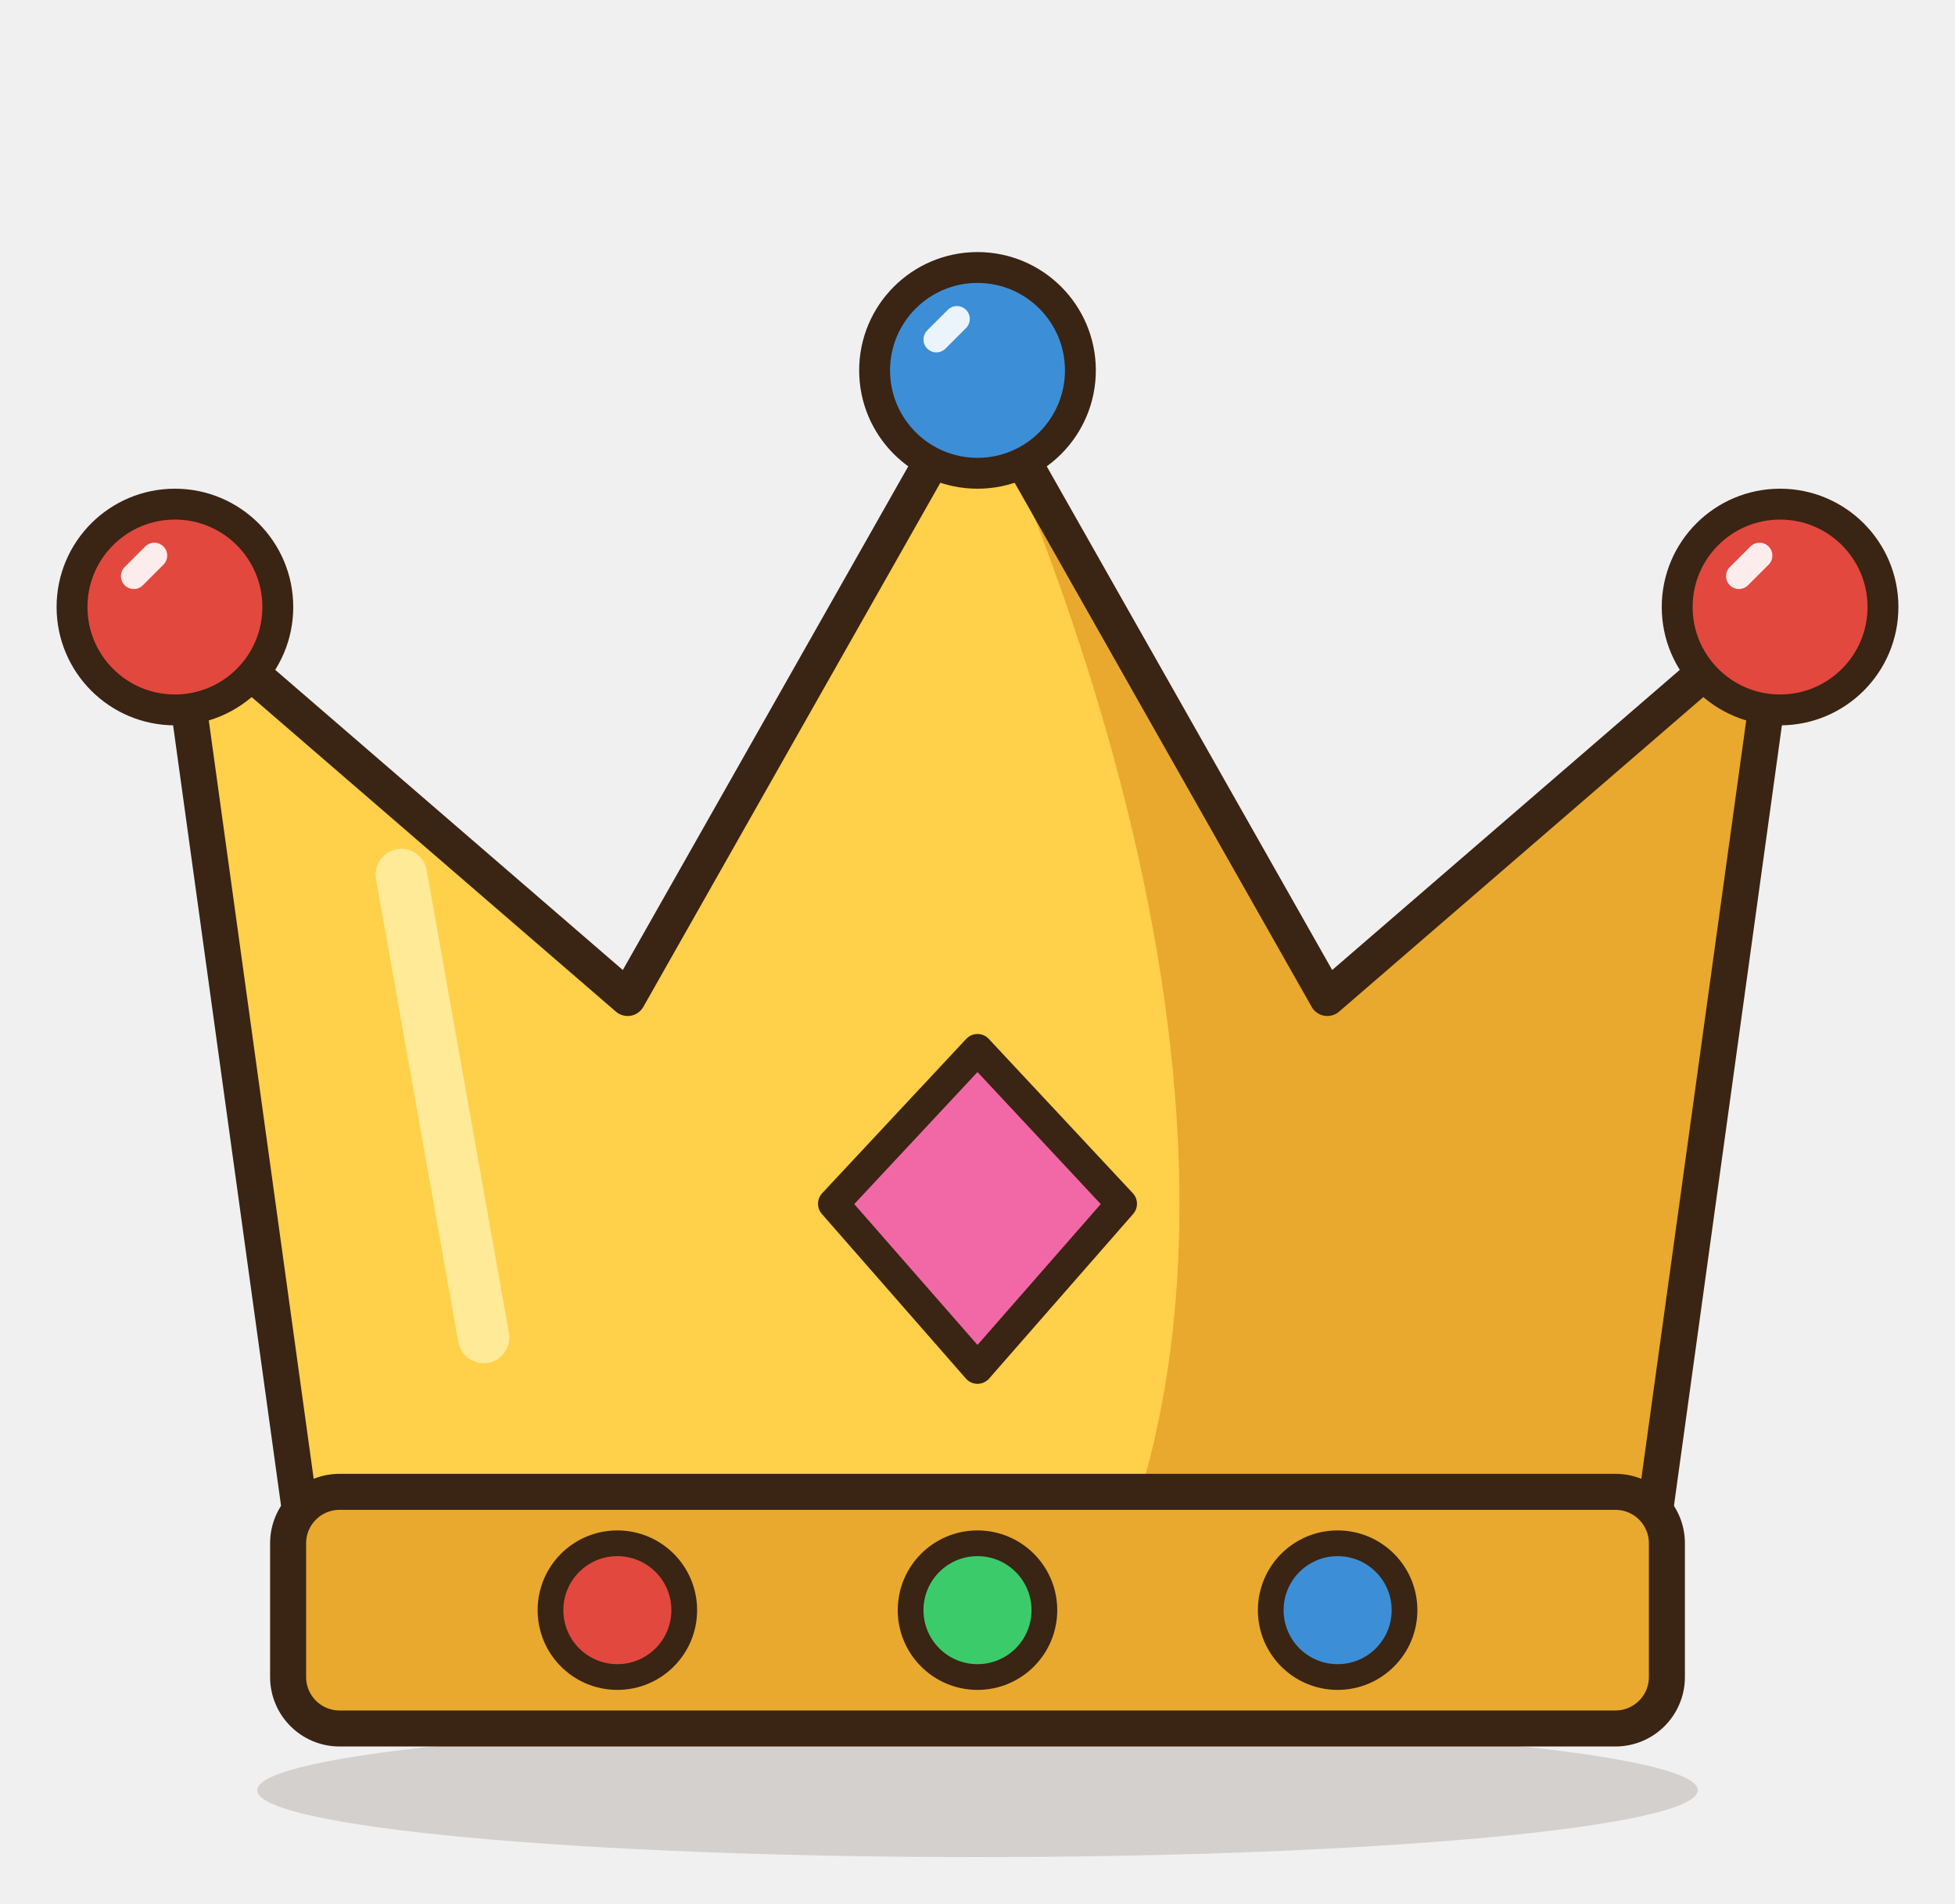
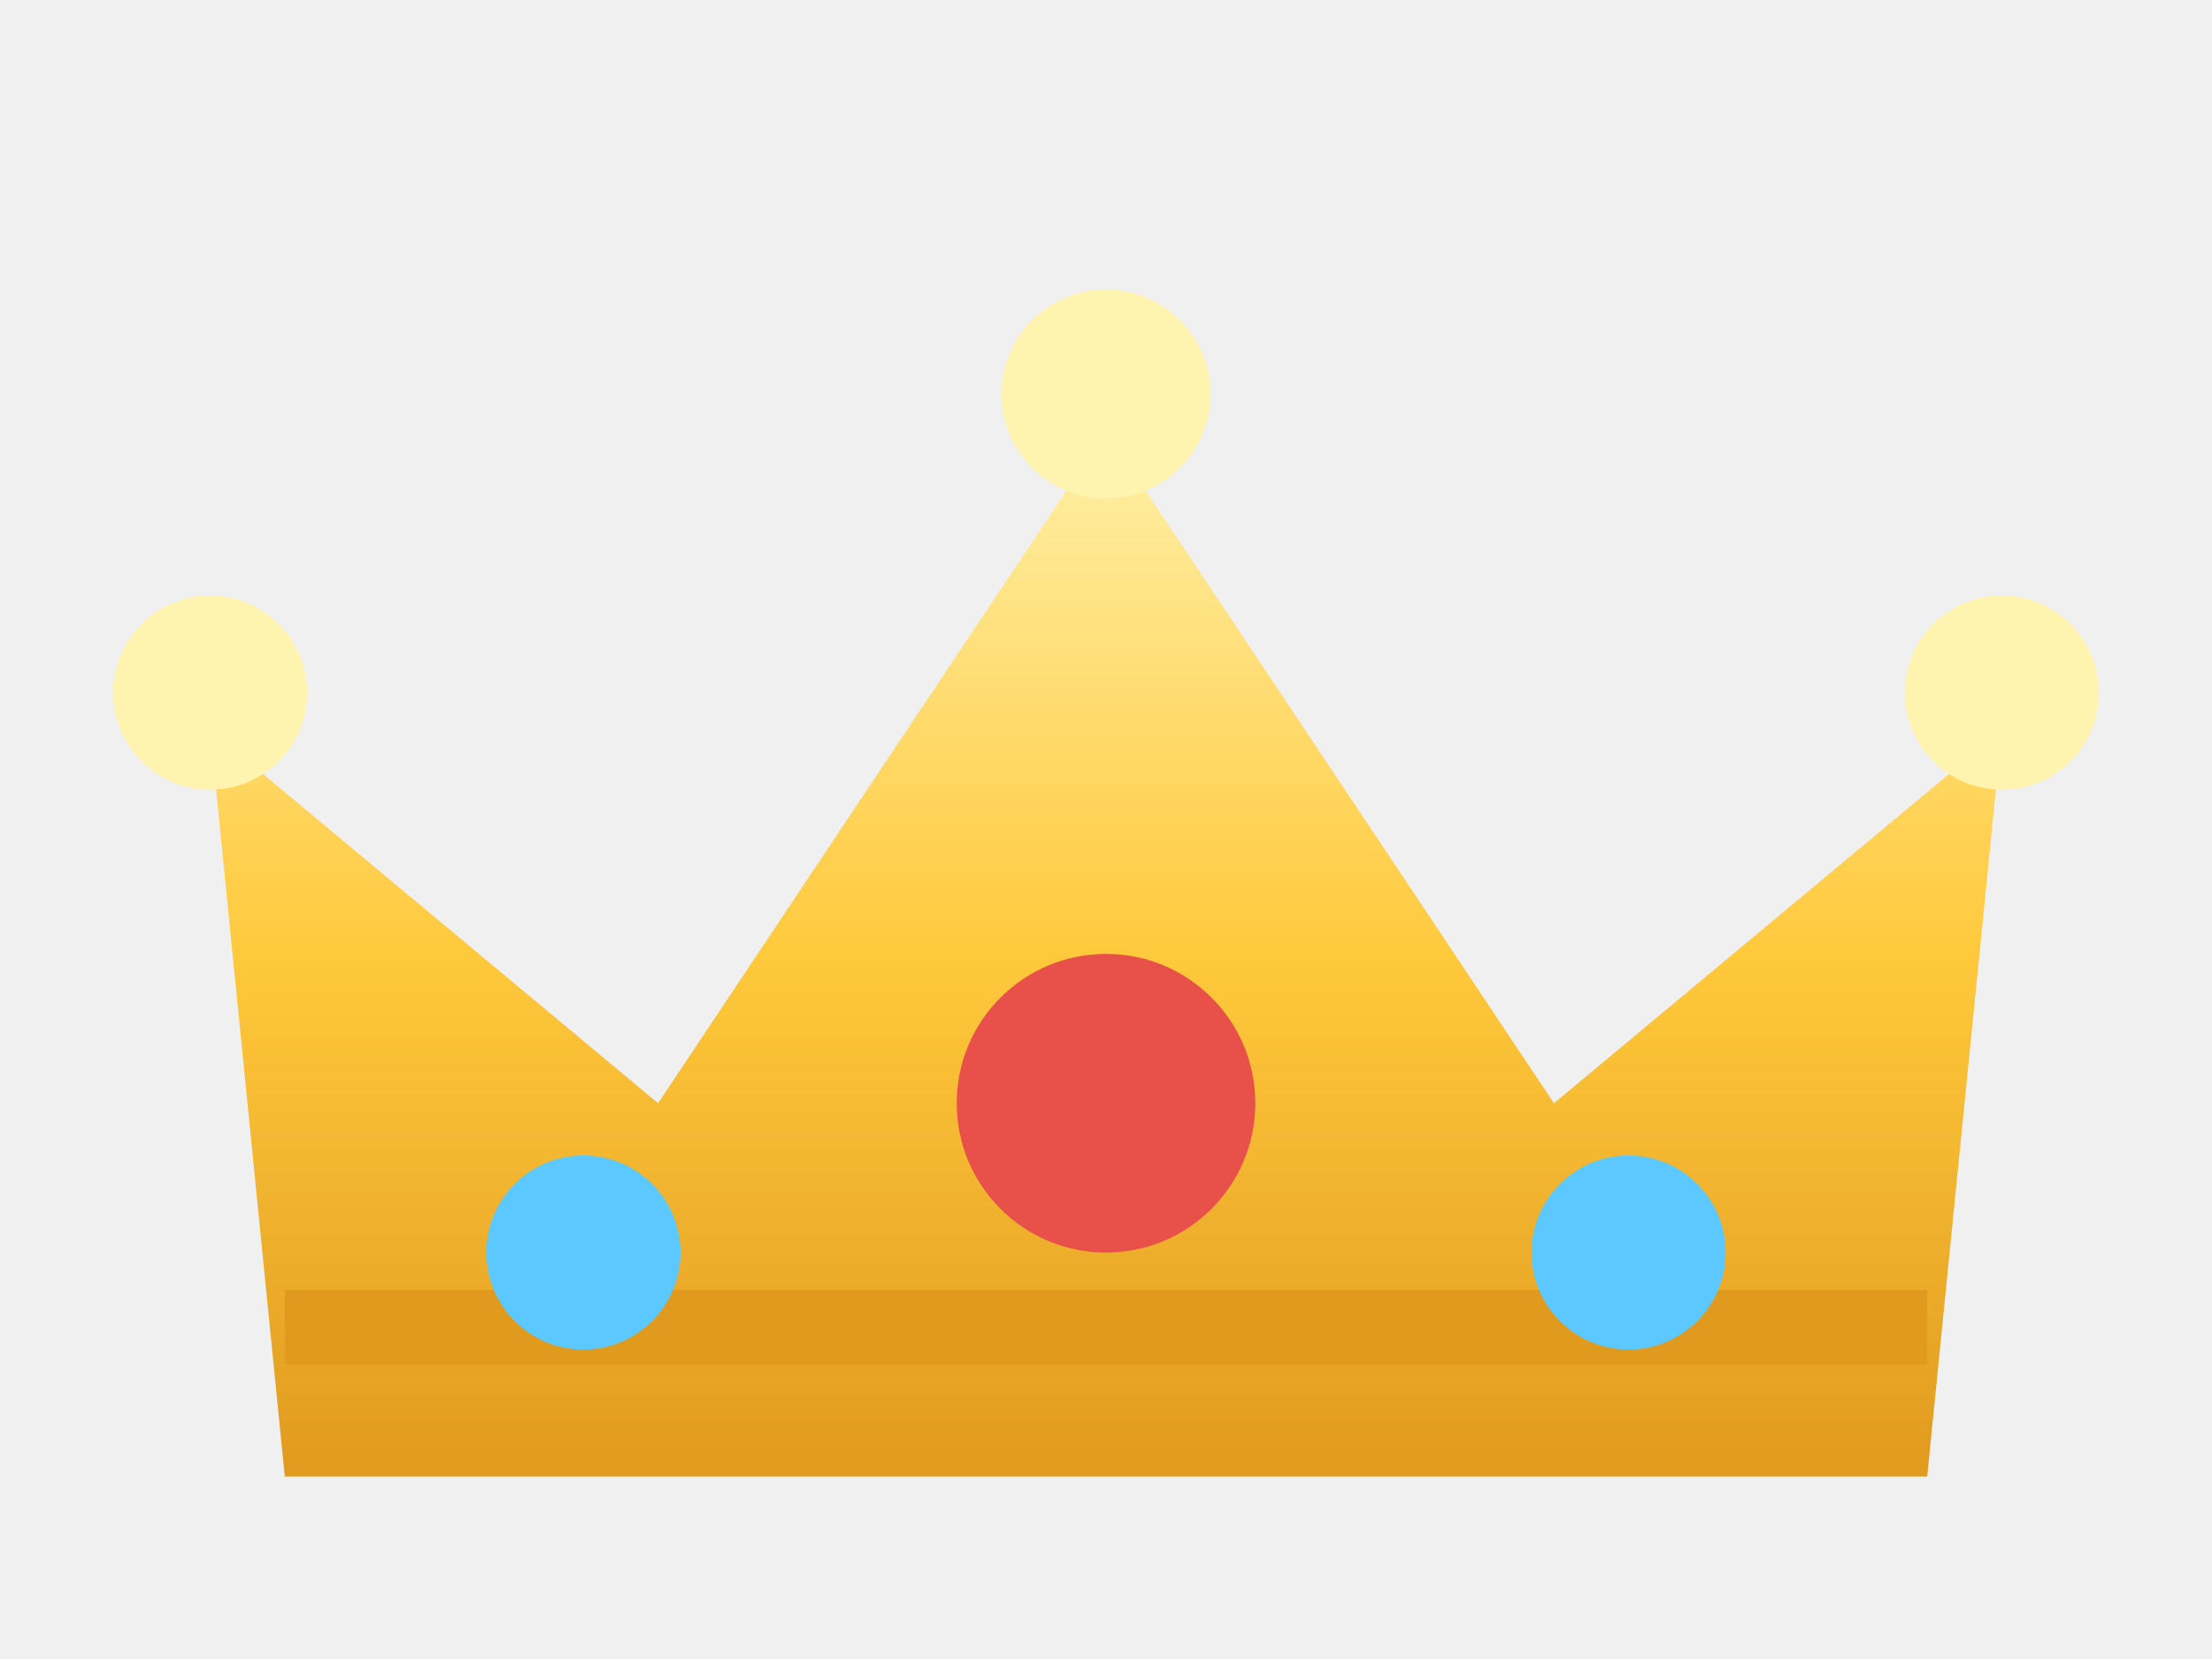
- <svg xmlns="http://www.w3.org/2000/svg" viewBox="10 10 380 370">
-   <ellipse cx="200" cy="358" rx="140" ry="13" fill="#3A2413" opacity=".16" />
-   <path d="M70 316L44 128L132 204L200 84L268 204L356 128L330 316Z" fill="#FFD04A" />
-   <path d="M200 84L268 204L356 128L330 316H226C254 250 234 160 200 84Z" fill="#E8A92E" />
-   <path d="M70 316L44 128L132 204L200 84L268 204L356 128L330 316Z" fill="none" stroke="#3A2413" stroke-width="7" stroke-linejoin="round" stroke-linecap="round" />
-   <rect x="66" y="300" width="268" height="46" rx="10" fill="#E8A92E" stroke="#3A2413" stroke-width="7" stroke-linejoin="round" stroke-linecap="round" />
-   <ellipse cx="44" cy="128" rx="20" ry="20" fill="#E2483E" stroke="#3A2413" stroke-width="6" stroke-linejoin="round" stroke-linecap="round" />
-   <path d="M36 122l4 -4" fill="none" stroke="#fff" stroke-width="5" stroke-linecap="round" opacity="0.9" />
-   <ellipse cx="200" cy="82" rx="20" ry="20" fill="#3C8FD6" stroke="#3A2413" stroke-width="6" stroke-linejoin="round" stroke-linecap="round" />
-   <path d="M192 76l4 -4" fill="none" stroke="#fff" stroke-width="5" stroke-linecap="round" opacity="0.9" />
-   <ellipse cx="356" cy="128" rx="20" ry="20" fill="#E2483E" stroke="#3A2413" stroke-width="6" stroke-linejoin="round" stroke-linecap="round" />
-   <path d="M348 122l4 -4" fill="none" stroke="#fff" stroke-width="5" stroke-linecap="round" opacity="0.9" />
-   <ellipse cx="130" cy="323" rx="13" ry="13" fill="#E2483E" stroke="#3A2413" stroke-width="5" stroke-linejoin="round" stroke-linecap="round" />
-   <ellipse cx="200" cy="323" rx="13" ry="13" fill="#3CCB6B" stroke="#3A2413" stroke-width="5" stroke-linejoin="round" stroke-linecap="round" />
-   <ellipse cx="270" cy="323" rx="13" ry="13" fill="#3C8FD6" stroke="#3A2413" stroke-width="5" stroke-linejoin="round" stroke-linecap="round" />
-   <path d="M200 214L228 244L200 276L172 244Z" fill="#F268A6" stroke="#3A2413" stroke-width="6" stroke-linejoin="round" stroke-linecap="round" />
-   <path d="M104 270L88 180" fill="none" stroke="#FFF3B0" stroke-width="10" stroke-linecap="round" opacity="0.75" />
+ <svg xmlns="http://www.w3.org/2000/svg" viewBox="40 -18 80 60">
+   <defs>
+     <linearGradient id="igold" x1="0" y1="0" x2="0" y2="1">
+       <stop offset="0" stop-color="#FFF0A8" />
+       <stop offset=".5" stop-color="#FFC93C" />
+       <stop offset="1" stop-color="#E09A1E" />
+     </linearGradient>
+     <radialGradient id="ishine" cx=".35" cy=".3" r=".8">
+       <stop offset="0" stop-color="#fff" stop-opacity=".7" />
+       <stop offset="1" stop-color="#fff" stop-opacity="0" />
+     </radialGradient>
+     <linearGradient id="ifw" x1="0" y1="0" x2="1" y2="1">
+       <stop offset="0" stop-color="#5FDCFF" />
+       <stop offset=".5" stop-color="#9A7BFF" />
+       <stop offset="1" stop-color="#FF7FC0" />
+     </linearGradient>
+   </defs>
+   <g transform="translate(80 30) scale(1.35) translate(-80 -30)">
+     <path d="M58 34L56 14L68 24L80 6L92 24L104 14L102 34Z" fill="url(#igold)" />
+     <path d="M58 30H102" stroke="#E09A1E" stroke-width="2" />
+     <circle cx="80" cy="24" r="4" fill="#E8504A" />
+     <circle cx="66" cy="28" r="2.6" fill="#5BC8FF" />
+     <circle cx="94" cy="28" r="2.6" fill="#5BC8FF" />
+     <circle cx="56" cy="13" r="2.6" fill="#FFF3B0" />
+     <circle cx="80" cy="5" r="2.8" fill="#FFF3B0" />
+     <circle cx="104" cy="13" r="2.6" fill="#FFF3B0" />
+   </g>
</svg>
